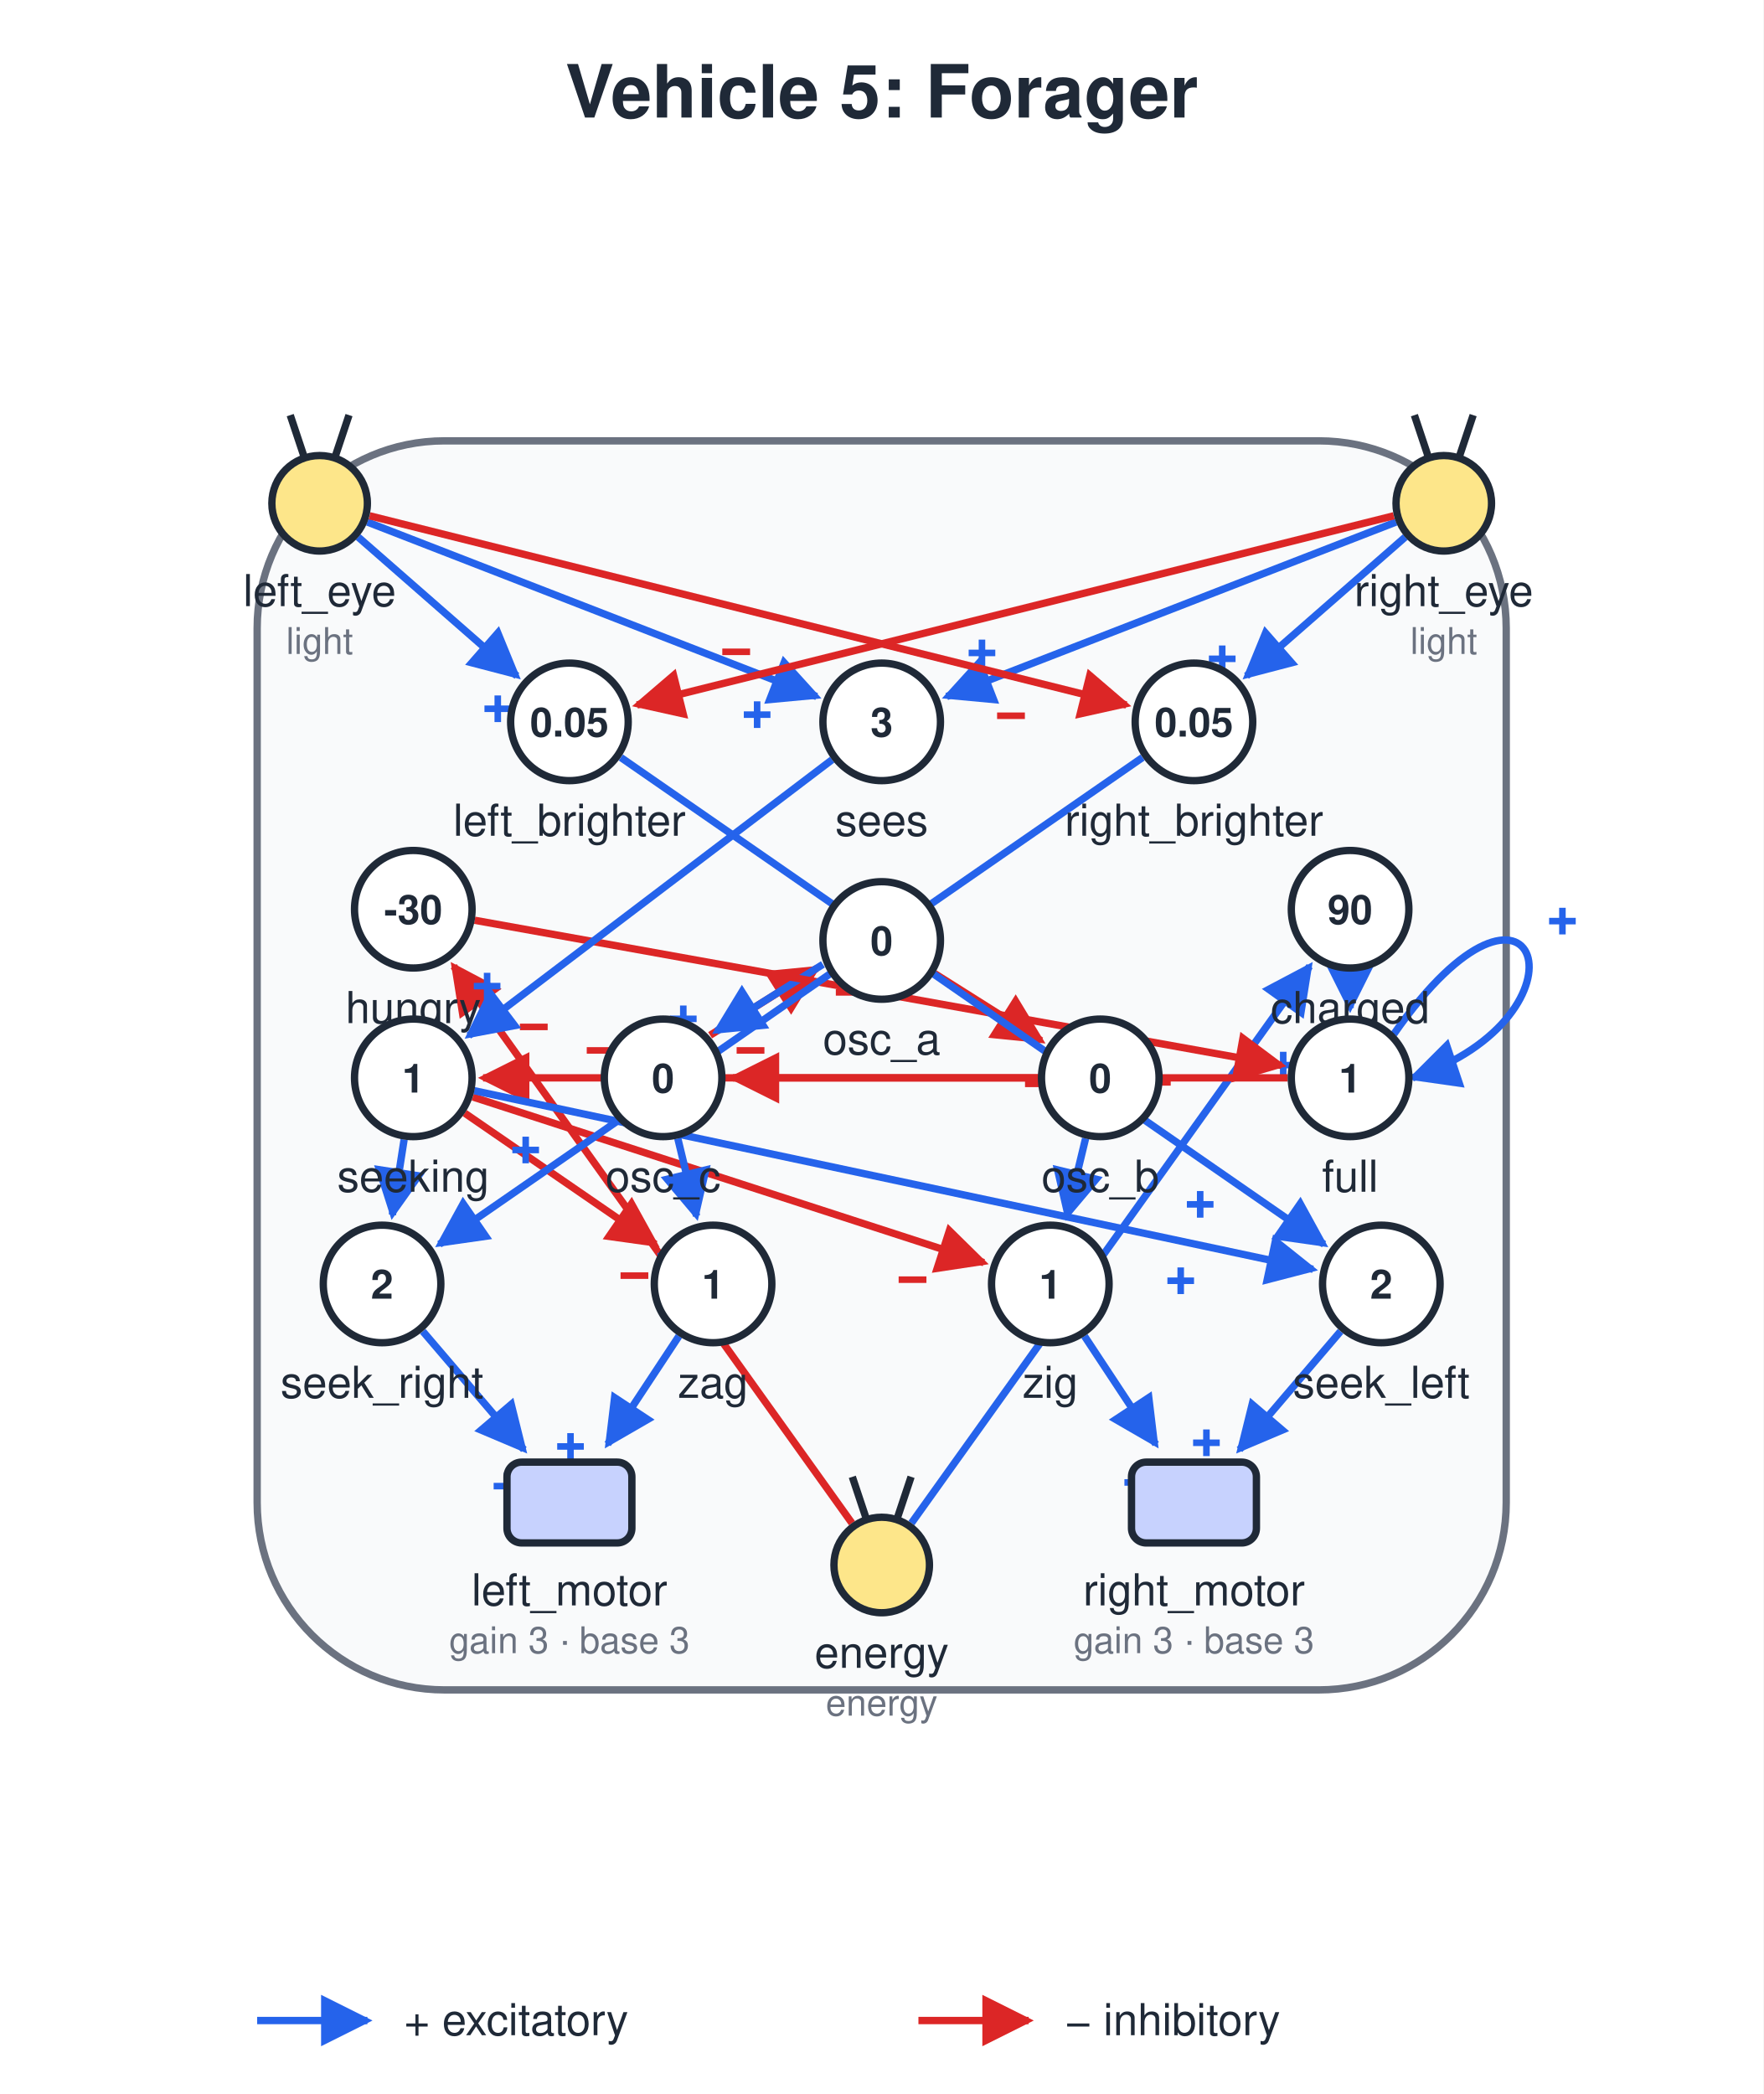
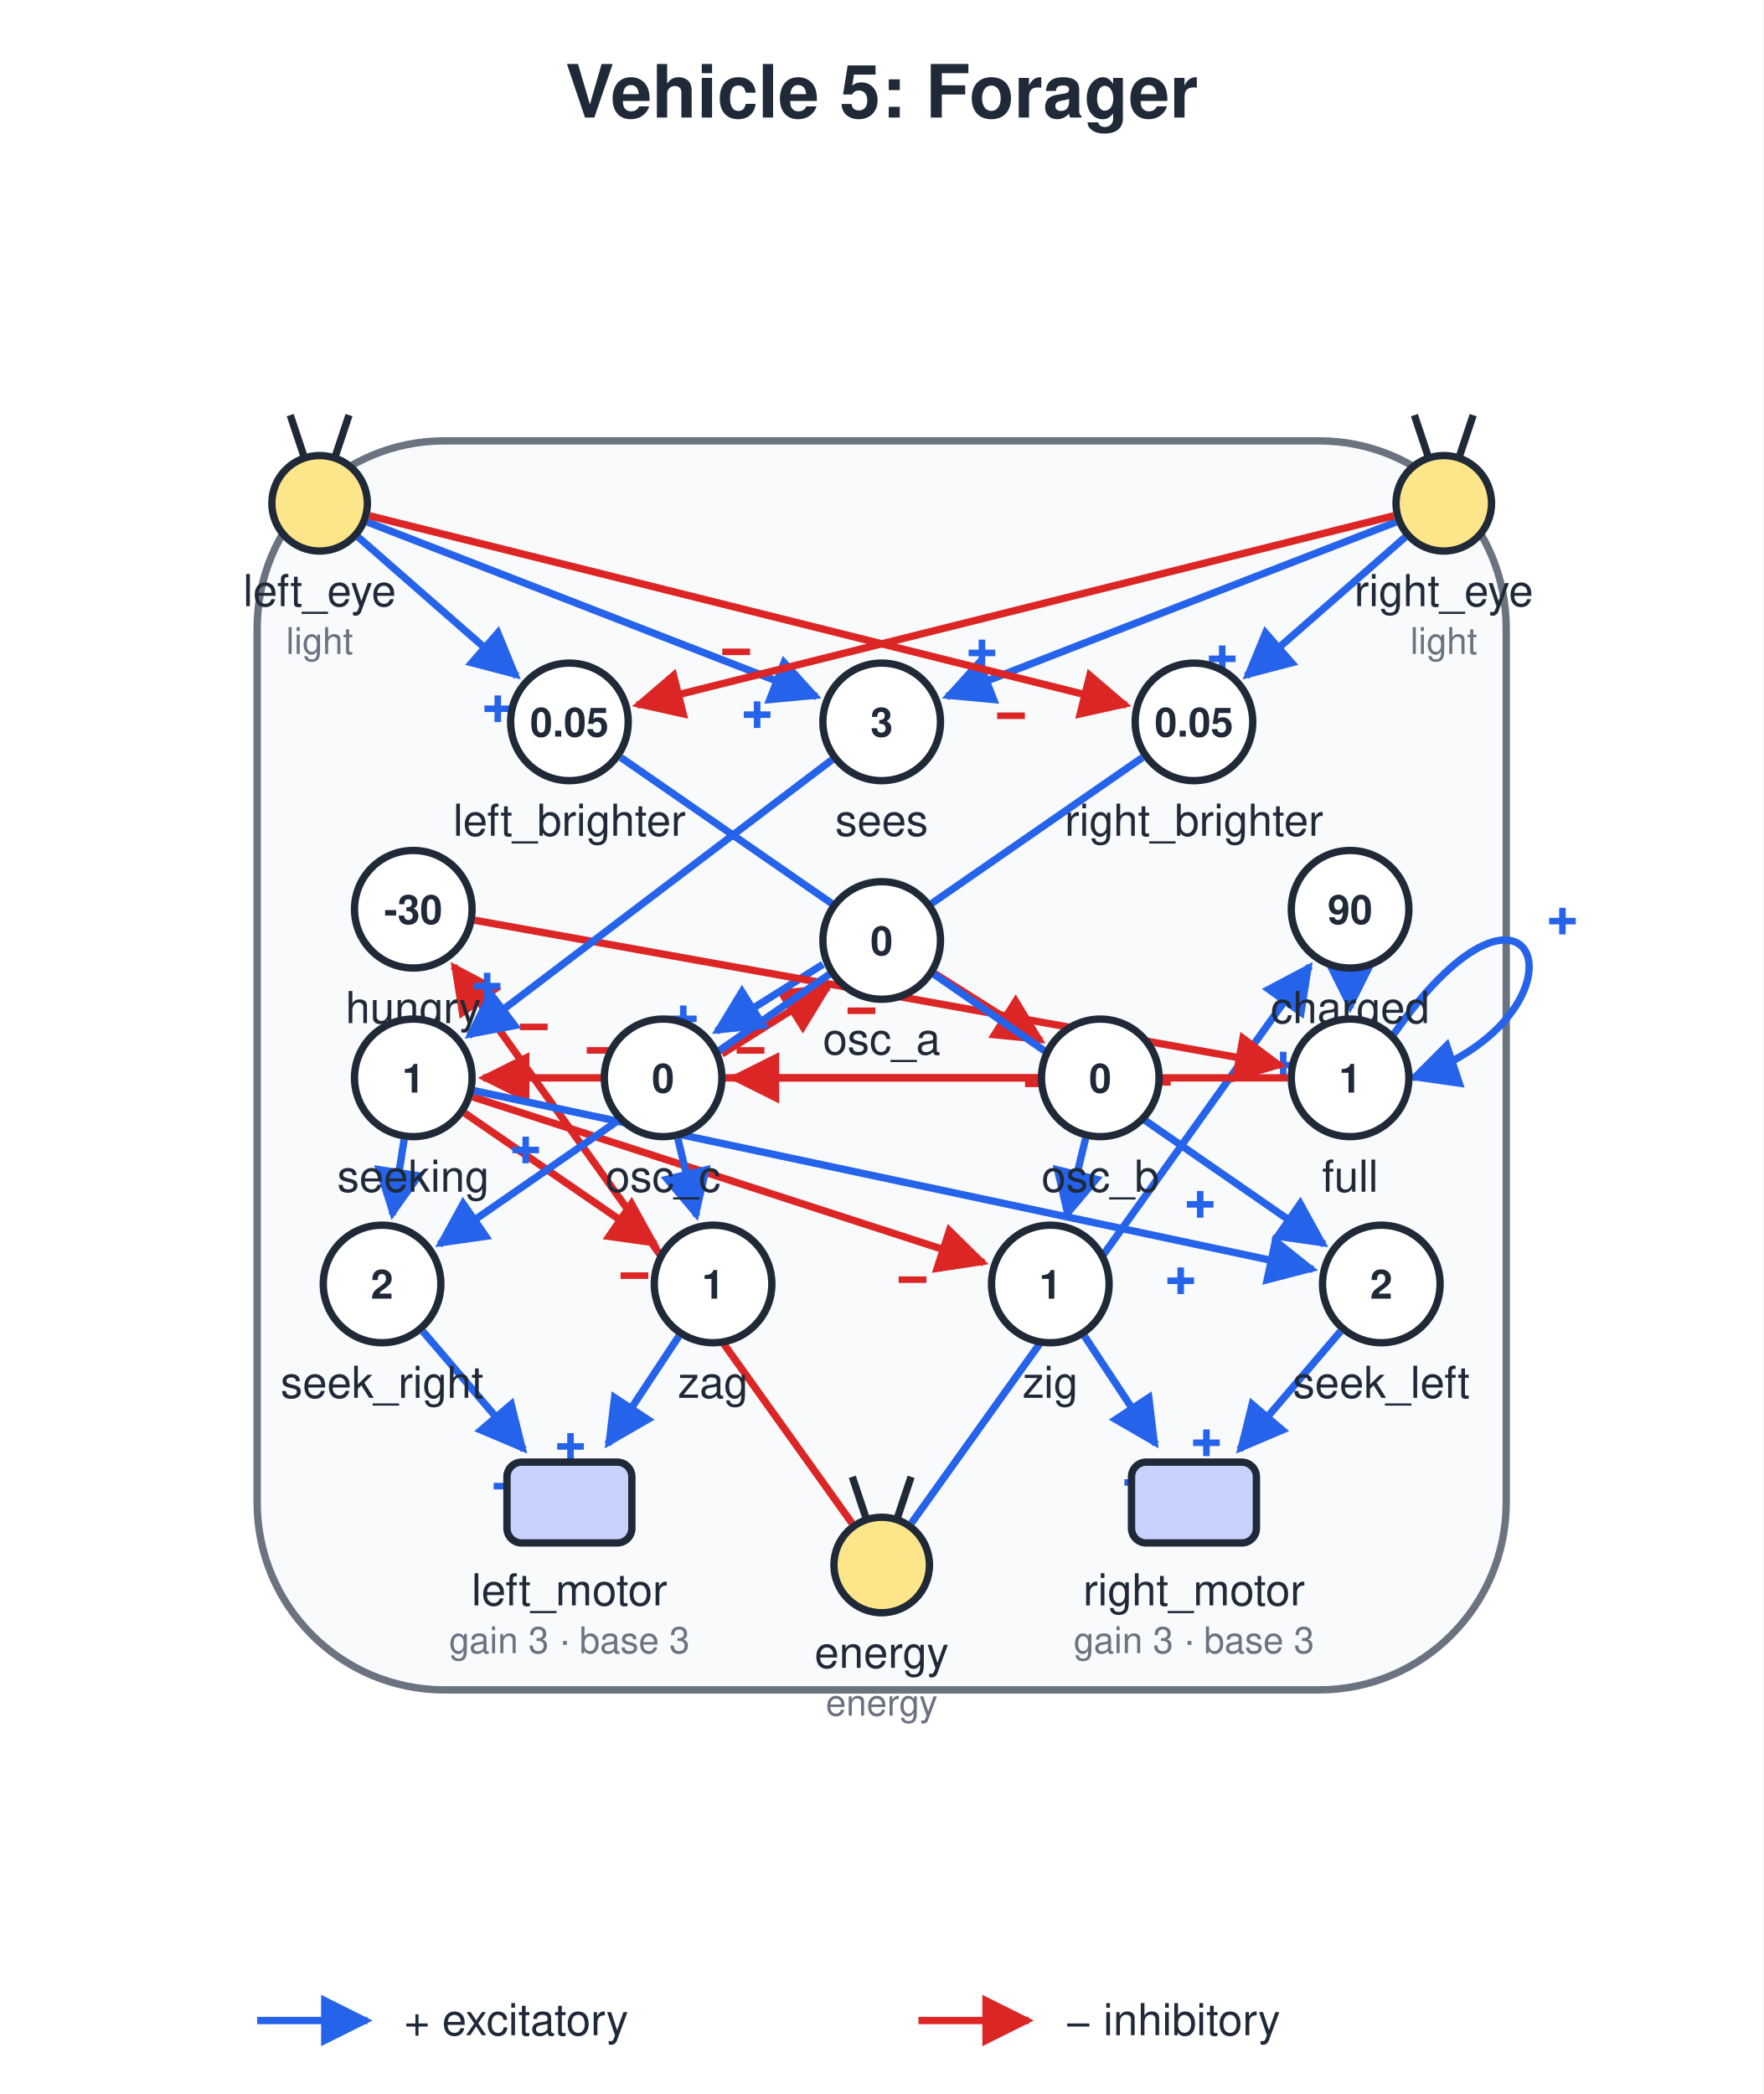
<svg xmlns="http://www.w3.org/2000/svg" width="480" height="570" viewBox="0 0 480 570" font-family="Helvetica, Arial, sans-serif">
  <defs>
-     <marker id="arrow-exc" viewBox="0 0 10 10" refX="9" refY="5" markerWidth="7" markerHeight="7" orient="auto-start-reverse">
+     <marker id="arrow-exc" viewBox="0 0 10 10" refX="9" refY="5" markerUnits="userSpaceOnUse" markerWidth="14" markerHeight="14" orient="auto-start-reverse">
      <path d="M0,0 L10,5 L0,10 z" fill="#2563eb" />
    </marker>
-     <marker id="arrow-inh" viewBox="0 0 10 10" refX="9" refY="5" markerWidth="7" markerHeight="7" orient="auto-start-reverse">
+     <marker id="arrow-inh" viewBox="0 0 10 10" refX="9" refY="5" markerUnits="userSpaceOnUse" markerWidth="14" markerHeight="14" orient="auto-start-reverse">
      <path d="M0,0 L10,5 L0,10 z" fill="#dc2626" />
    </marker>
-     <marker id="arrow-off" viewBox="0 0 10 10" refX="9" refY="5" markerWidth="7" markerHeight="7" orient="auto-start-reverse">
+     <marker id="arrow-off" viewBox="0 0 10 10" refX="9" refY="5" markerUnits="userSpaceOnUse" markerWidth="14" markerHeight="14" orient="auto-start-reverse">
      <path d="M0,0 L10,5 L0,10 z" fill="#9ca3af" />
    </marker>
-     <marker id="arrow-learn" viewBox="0 0 10 10" refX="9" refY="5" markerWidth="7" markerHeight="7" orient="auto-start-reverse">
-       <path d="M0,0 L10,5 L0,10 z" fill="#7c3aed" />
+     <marker id="arrow-learn" viewBox="0 0 10 10" refX="9" refY="5" markerUnits="userSpaceOnUse" markerWidth="14" markerHeight="14" orient="auto-start-reverse">
+       <path d="M0,0 L10,5 L0,10 z" fill="#16a34a" />
    </marker>
  </defs>
  <rect width="480" height="570" fill="white" />
  <text x="240.0" y="32" text-anchor="middle" font-size="20" font-weight="bold" fill="#1f2937">Vehicle 5: Forager</text>
  <rect x="70" y="120" width="340" height="340" rx="51" fill="#f9fafb" stroke="#6b7280" stroke-width="2" />
-   <line x1="193.3" y1="281.8" x2="222.3" y2="263.6" stroke="#dc2626" stroke-width="2" marker-end="url(#arrow-inh)" />
-   <text x="231.3" y="273.6" text-anchor="middle" font-size="15" font-weight="bold" fill="#dc2626">−</text>
+   <line x1="196.5" y1="286.9" x2="225.5" y2="268.7" stroke="#dc2626" stroke-width="2" marker-end="url(#arrow-inh)" />
+   <text x="234.5" y="278.6" text-anchor="middle" font-size="15" font-weight="bold" fill="#dc2626">−</text>
  <line x1="254.4" y1="265.0" x2="283.4" y2="283.3" stroke="#dc2626" stroke-width="2" marker-end="url(#arrow-inh)" />
  <text x="282.8" y="298.5" text-anchor="middle" font-size="15" font-weight="bold" fill="#dc2626">−</text>
  <line x1="282.5" y1="293.4" x2="199.5" y2="293.4" stroke="#dc2626" stroke-width="2" marker-end="url(#arrow-inh)" />
  <text x="204.3" y="289.4" text-anchor="middle" font-size="15" font-weight="bold" fill="#dc2626">−</text>
  <line x1="224.0" y1="262.5" x2="195.0" y2="280.7" stroke="#2563eb" stroke-width="2" marker-end="url(#arrow-exc)" />
  <text x="186.0" y="280.8" text-anchor="middle" font-size="15" font-weight="bold" fill="#2563eb">+</text>
  <line x1="100.0" y1="142.1" x2="222.3" y2="189.6" stroke="#2563eb" stroke-width="2" marker-end="url(#arrow-exc)" />
  <text x="206.1" y="198.0" text-anchor="middle" font-size="15" font-weight="bold" fill="#2563eb">+</text>
  <line x1="380.0" y1="142.1" x2="257.7" y2="189.6" stroke="#2563eb" stroke-width="2" marker-end="url(#arrow-exc)" />
  <text x="267.3" y="181.2" text-anchor="middle" font-size="15" font-weight="bold" fill="#2563eb">+</text>
  <line x1="97.5" y1="146.2" x2="140.7" y2="184.0" stroke="#2563eb" stroke-width="2" marker-end="url(#arrow-exc)" />
  <text x="135.5" y="196.4" text-anchor="middle" font-size="15" font-weight="bold" fill="#2563eb">+</text>
  <line x1="379.4" y1="140.4" x2="173.4" y2="191.9" stroke="#dc2626" stroke-width="2" marker-end="url(#arrow-inh)" />
  <text x="200.4" y="180.9" text-anchor="middle" font-size="15" font-weight="bold" fill="#dc2626">−</text>
  <line x1="382.5" y1="146.2" x2="339.3" y2="184.0" stroke="#2563eb" stroke-width="2" marker-end="url(#arrow-exc)" />
  <text x="332.7" y="182.8" text-anchor="middle" font-size="15" font-weight="bold" fill="#2563eb">+</text>
  <line x1="100.6" y1="140.4" x2="306.6" y2="191.9" stroke="#dc2626" stroke-width="2" marker-end="url(#arrow-inh)" />
  <text x="275.2" y="198.3" text-anchor="middle" font-size="15" font-weight="bold" fill="#dc2626">−</text>
  <line x1="248.1" y1="414.6" x2="356.5" y2="263.0" stroke="#2563eb" stroke-width="2" marker-end="url(#arrow-exc)" />
  <text x="349.3" y="293.4" text-anchor="middle" font-size="15" font-weight="bold" fill="#2563eb">+</text>
  <line x1="231.9" y1="414.6" x2="123.5" y2="263.0" stroke="#dc2626" stroke-width="2" marker-end="url(#arrow-inh)" />
  <text x="145.3" y="283.0" text-anchor="middle" font-size="15" font-weight="bold" fill="#dc2626">−</text>
  <line x1="367.5" y1="264.5" x2="367.5" y2="274.4" stroke="#2563eb" stroke-width="2" marker-end="url(#arrow-exc)" />
  <text x="358.5" y="289.2" text-anchor="middle" font-size="15" font-weight="bold" fill="#2563eb">+</text>
  <path d="M379.4,281.5 C418.5,225.4 435.5,276.4 384.5,293.4" fill="none" stroke="#2563eb" stroke-width="2" marker-end="url(#arrow-exc)" />
  <text x="425.3" y="254.2" text-anchor="middle" font-size="15" font-weight="bold" fill="#2563eb">+</text>
  <line x1="129.2" y1="250.5" x2="348.8" y2="290.0" stroke="#dc2626" stroke-width="2" marker-end="url(#arrow-inh)" />
  <text x="314.9" y="298.1" text-anchor="middle" font-size="15" font-weight="bold" fill="#dc2626">−</text>
  <line x1="226.5" y1="206.8" x2="127.6" y2="281.9" stroke="#2563eb" stroke-width="2" marker-end="url(#arrow-exc)" />
  <text x="132.6" y="271.9" text-anchor="middle" font-size="15" font-weight="bold" fill="#2563eb">+</text>
  <line x1="350.5" y1="293.4" x2="131.5" y2="293.4" stroke="#dc2626" stroke-width="2" marker-end="url(#arrow-inh)" />
  <text x="163.5" y="289.4" text-anchor="middle" font-size="15" font-weight="bold" fill="#dc2626">−</text>
  <line x1="295.5" y1="309.9" x2="290.4" y2="331.0" stroke="#2563eb" stroke-width="2" marker-end="url(#arrow-exc)" />
  <text x="279.9" y="341.2" text-anchor="middle" font-size="15" font-weight="bold" fill="#2563eb">+</text>
  <line x1="128.7" y1="298.6" x2="267.8" y2="343.7" stroke="#dc2626" stroke-width="2" marker-end="url(#arrow-inh)" />
  <text x="248.4" y="351.8" text-anchor="middle" font-size="15" font-weight="bold" fill="#dc2626">−</text>
  <line x1="184.5" y1="309.9" x2="189.6" y2="331.0" stroke="#2563eb" stroke-width="2" marker-end="url(#arrow-exc)" />
  <text x="182.6" y="345.4" text-anchor="middle" font-size="15" font-weight="bold" fill="#2563eb">+</text>
  <line x1="126.5" y1="303.0" x2="178.4" y2="338.7" stroke="#dc2626" stroke-width="2" marker-end="url(#arrow-inh)" />
  <text x="172.7" y="350.7" text-anchor="middle" font-size="15" font-weight="bold" fill="#dc2626">−</text>
  <line x1="169.0" y1="206.2" x2="360.4" y2="338.7" stroke="#2563eb" stroke-width="2" marker-end="url(#arrow-exc)" />
  <text x="326.7" y="331.3" text-anchor="middle" font-size="15" font-weight="bold" fill="#2563eb">+</text>
  <line x1="129.1" y1="296.9" x2="357.4" y2="345.5" stroke="#2563eb" stroke-width="2" marker-end="url(#arrow-exc)" />
  <text x="321.4" y="352.1" text-anchor="middle" font-size="15" font-weight="bold" fill="#2563eb">+</text>
  <line x1="311.0" y1="206.2" x2="119.6" y2="338.7" stroke="#2563eb" stroke-width="2" marker-end="url(#arrow-exc)" />
  <text x="143.1" y="316.5" text-anchor="middle" font-size="15" font-weight="bold" fill="#2563eb">+</text>
  <line x1="110.0" y1="310.2" x2="106.8" y2="330.7" stroke="#2563eb" stroke-width="2" marker-end="url(#arrow-exc)" />
  <text x="96.8" y="341.9" text-anchor="middle" font-size="15" font-weight="bold" fill="#2563eb">+</text>
  <line x1="184.8" y1="363.7" x2="165.4" y2="393.1" stroke="#2563eb" stroke-width="2" marker-end="url(#arrow-exc)" />
  <text x="155.3" y="397.2" text-anchor="middle" font-size="15" font-weight="bold" fill="#2563eb">+</text>
  <line x1="115.1" y1="362.4" x2="142.6" y2="394.6" stroke="#2563eb" stroke-width="2" marker-end="url(#arrow-exc)" />
  <text x="138.0" y="408.0" text-anchor="middle" font-size="15" font-weight="bold" fill="#2563eb">+</text>
  <line x1="295.2" y1="363.7" x2="314.6" y2="393.1" stroke="#2563eb" stroke-width="2" marker-end="url(#arrow-exc)" />
  <text x="309.7" y="407.0" text-anchor="middle" font-size="15" font-weight="bold" fill="#2563eb">+</text>
  <line x1="364.9" y1="362.4" x2="337.4" y2="394.6" stroke="#2563eb" stroke-width="2" marker-end="url(#arrow-exc)" />
  <text x="328.4" y="396.2" text-anchor="middle" font-size="15" font-weight="bold" fill="#2563eb">+</text>
  <line x1="87.0" y1="137.0" x2="79.0" y2="113.0" stroke="#1f2937" stroke-width="2" />
  <line x1="87.0" y1="137.0" x2="95.0" y2="113.0" stroke="#1f2937" stroke-width="2" />
  <circle cx="87.0" cy="137.0" r="13" fill="#fde68a" stroke="#1f2937" stroke-width="2" />
  <text x="87.0" y="165.0" text-anchor="middle" font-size="12" fill="#1f2937">left_eye</text>
  <text x="87.0" y="178.0" text-anchor="middle" font-size="10" fill="#6b7280">light</text>
  <line x1="393.0" y1="137.0" x2="385.0" y2="113.0" stroke="#1f2937" stroke-width="2" />
  <line x1="393.0" y1="137.0" x2="401.0" y2="113.0" stroke="#1f2937" stroke-width="2" />
  <circle cx="393.0" cy="137.0" r="13" fill="#fde68a" stroke="#1f2937" stroke-width="2" />
  <text x="393.0" y="165.0" text-anchor="middle" font-size="12" fill="#1f2937">right_eye</text>
  <text x="393.0" y="178.0" text-anchor="middle" font-size="10" fill="#6b7280">light</text>
  <line x1="240.0" y1="426.0" x2="232.0" y2="402.0" stroke="#1f2937" stroke-width="2" />
  <line x1="240.0" y1="426.0" x2="248.0" y2="402.0" stroke="#1f2937" stroke-width="2" />
  <circle cx="240.0" cy="426.0" r="13" fill="#fde68a" stroke="#1f2937" stroke-width="2" />
  <text x="240.0" y="454.0" text-anchor="middle" font-size="12" fill="#1f2937">energy</text>
  <text x="240.0" y="467.0" text-anchor="middle" font-size="10" fill="#6b7280">energy</text>
  <circle cx="240.0" cy="256.0" r="16" fill="white" stroke="#1f2937" stroke-width="2" />
  <text x="240.0" y="260.0" text-anchor="middle" font-size="11" font-weight="bold" fill="#1f2937">0</text>
  <text x="240.0" y="287.0" text-anchor="middle" font-size="12" fill="#1f2937">osc_a</text>
  <circle cx="299.5" cy="293.4" r="16" fill="white" stroke="#1f2937" stroke-width="2" />
  <text x="299.5" y="297.4" text-anchor="middle" font-size="11" font-weight="bold" fill="#1f2937">0</text>
  <text x="299.5" y="324.4" text-anchor="middle" font-size="12" fill="#1f2937">osc_b</text>
  <circle cx="180.5" cy="293.4" r="16" fill="white" stroke="#1f2937" stroke-width="2" />
  <text x="180.5" y="297.4" text-anchor="middle" font-size="11" font-weight="bold" fill="#1f2937">0</text>
  <text x="180.5" y="324.4" text-anchor="middle" font-size="12" fill="#1f2937">osc_c</text>
  <circle cx="240.0" cy="196.5" r="16" fill="white" stroke="#1f2937" stroke-width="2" />
  <text x="240.0" y="200.5" text-anchor="middle" font-size="11" font-weight="bold" fill="#1f2937">3</text>
  <text x="240.0" y="227.5" text-anchor="middle" font-size="12" fill="#1f2937">sees</text>
  <circle cx="155.0" cy="196.5" r="16" fill="white" stroke="#1f2937" stroke-width="2" />
  <text x="155.0" y="200.5" text-anchor="middle" font-size="11" font-weight="bold" fill="#1f2937">0.05</text>
  <text x="155.0" y="227.5" text-anchor="middle" font-size="12" fill="#1f2937">left_brighter</text>
  <circle cx="325.0" cy="196.5" r="16" fill="white" stroke="#1f2937" stroke-width="2" />
  <text x="325.0" y="200.5" text-anchor="middle" font-size="11" font-weight="bold" fill="#1f2937">0.05</text>
  <text x="325.0" y="227.5" text-anchor="middle" font-size="12" fill="#1f2937">right_brighter</text>
  <circle cx="367.5" cy="247.5" r="16" fill="white" stroke="#1f2937" stroke-width="2" />
  <text x="367.5" y="251.5" text-anchor="middle" font-size="11" font-weight="bold" fill="#1f2937">90</text>
  <text x="367.5" y="278.5" text-anchor="middle" font-size="12" fill="#1f2937">charged</text>
  <circle cx="112.5" cy="247.5" r="16" fill="white" stroke="#1f2937" stroke-width="2" />
  <text x="112.5" y="251.5" text-anchor="middle" font-size="11" font-weight="bold" fill="#1f2937">-30</text>
  <text x="112.5" y="278.5" text-anchor="middle" font-size="12" fill="#1f2937">hungry</text>
  <circle cx="367.5" cy="293.4" r="16" fill="white" stroke="#1f2937" stroke-width="2" />
  <text x="367.5" y="297.4" text-anchor="middle" font-size="11" font-weight="bold" fill="#1f2937">1</text>
  <text x="367.5" y="324.4" text-anchor="middle" font-size="12" fill="#1f2937">full</text>
  <circle cx="112.5" cy="293.4" r="16" fill="white" stroke="#1f2937" stroke-width="2" />
  <text x="112.5" y="297.4" text-anchor="middle" font-size="11" font-weight="bold" fill="#1f2937">1</text>
  <text x="112.5" y="324.4" text-anchor="middle" font-size="12" fill="#1f2937">seeking</text>
  <circle cx="285.9" cy="349.5" r="16" fill="white" stroke="#1f2937" stroke-width="2" />
  <text x="285.9" y="353.5" text-anchor="middle" font-size="11" font-weight="bold" fill="#1f2937">1</text>
  <text x="285.9" y="380.5" text-anchor="middle" font-size="12" fill="#1f2937">zig</text>
  <circle cx="194.1" cy="349.5" r="16" fill="white" stroke="#1f2937" stroke-width="2" />
  <text x="194.1" y="353.5" text-anchor="middle" font-size="11" font-weight="bold" fill="#1f2937">1</text>
  <text x="194.1" y="380.5" text-anchor="middle" font-size="12" fill="#1f2937">zag</text>
  <circle cx="376.0" cy="349.5" r="16" fill="white" stroke="#1f2937" stroke-width="2" />
  <text x="376.0" y="353.5" text-anchor="middle" font-size="11" font-weight="bold" fill="#1f2937">2</text>
  <text x="376.0" y="380.5" text-anchor="middle" font-size="12" fill="#1f2937">seek_left</text>
  <circle cx="104.0" cy="349.5" r="16" fill="white" stroke="#1f2937" stroke-width="2" />
  <text x="104.0" y="353.5" text-anchor="middle" font-size="11" font-weight="bold" fill="#1f2937">2</text>
  <text x="104.0" y="380.5" text-anchor="middle" font-size="12" fill="#1f2937">seek_right</text>
  <rect x="138.0" y="398.0" width="34" height="22" rx="4" fill="#c7d2fe" stroke="#1f2937" stroke-width="2" />
  <text x="155.0" y="437.0" text-anchor="middle" font-size="12" fill="#1f2937">left_motor</text>
  <text x="155.0" y="450.0" text-anchor="middle" font-size="10" fill="#6b7280">gain 3 · base 3</text>
  <rect x="308.0" y="398.0" width="34" height="22" rx="4" fill="#c7d2fe" stroke="#1f2937" stroke-width="2" />
  <text x="325.0" y="437.0" text-anchor="middle" font-size="12" fill="#1f2937">right_motor</text>
  <text x="325.0" y="450.0" text-anchor="middle" font-size="10" fill="#6b7280">gain 3 · base 3</text>
  <line x1="70" y1="550.0" x2="100" y2="550.0" stroke="#2563eb" stroke-width="2" marker-end="url(#arrow-exc)" />
  <text x="110" y="554.0" font-size="12" fill="#1f2937">+ excitatory</text>
  <line x1="250" y1="550.0" x2="280" y2="550.0" stroke="#dc2626" stroke-width="2" marker-end="url(#arrow-inh)" />
  <text x="290" y="554.0" font-size="12" fill="#1f2937">− inhibitory</text>
</svg>
